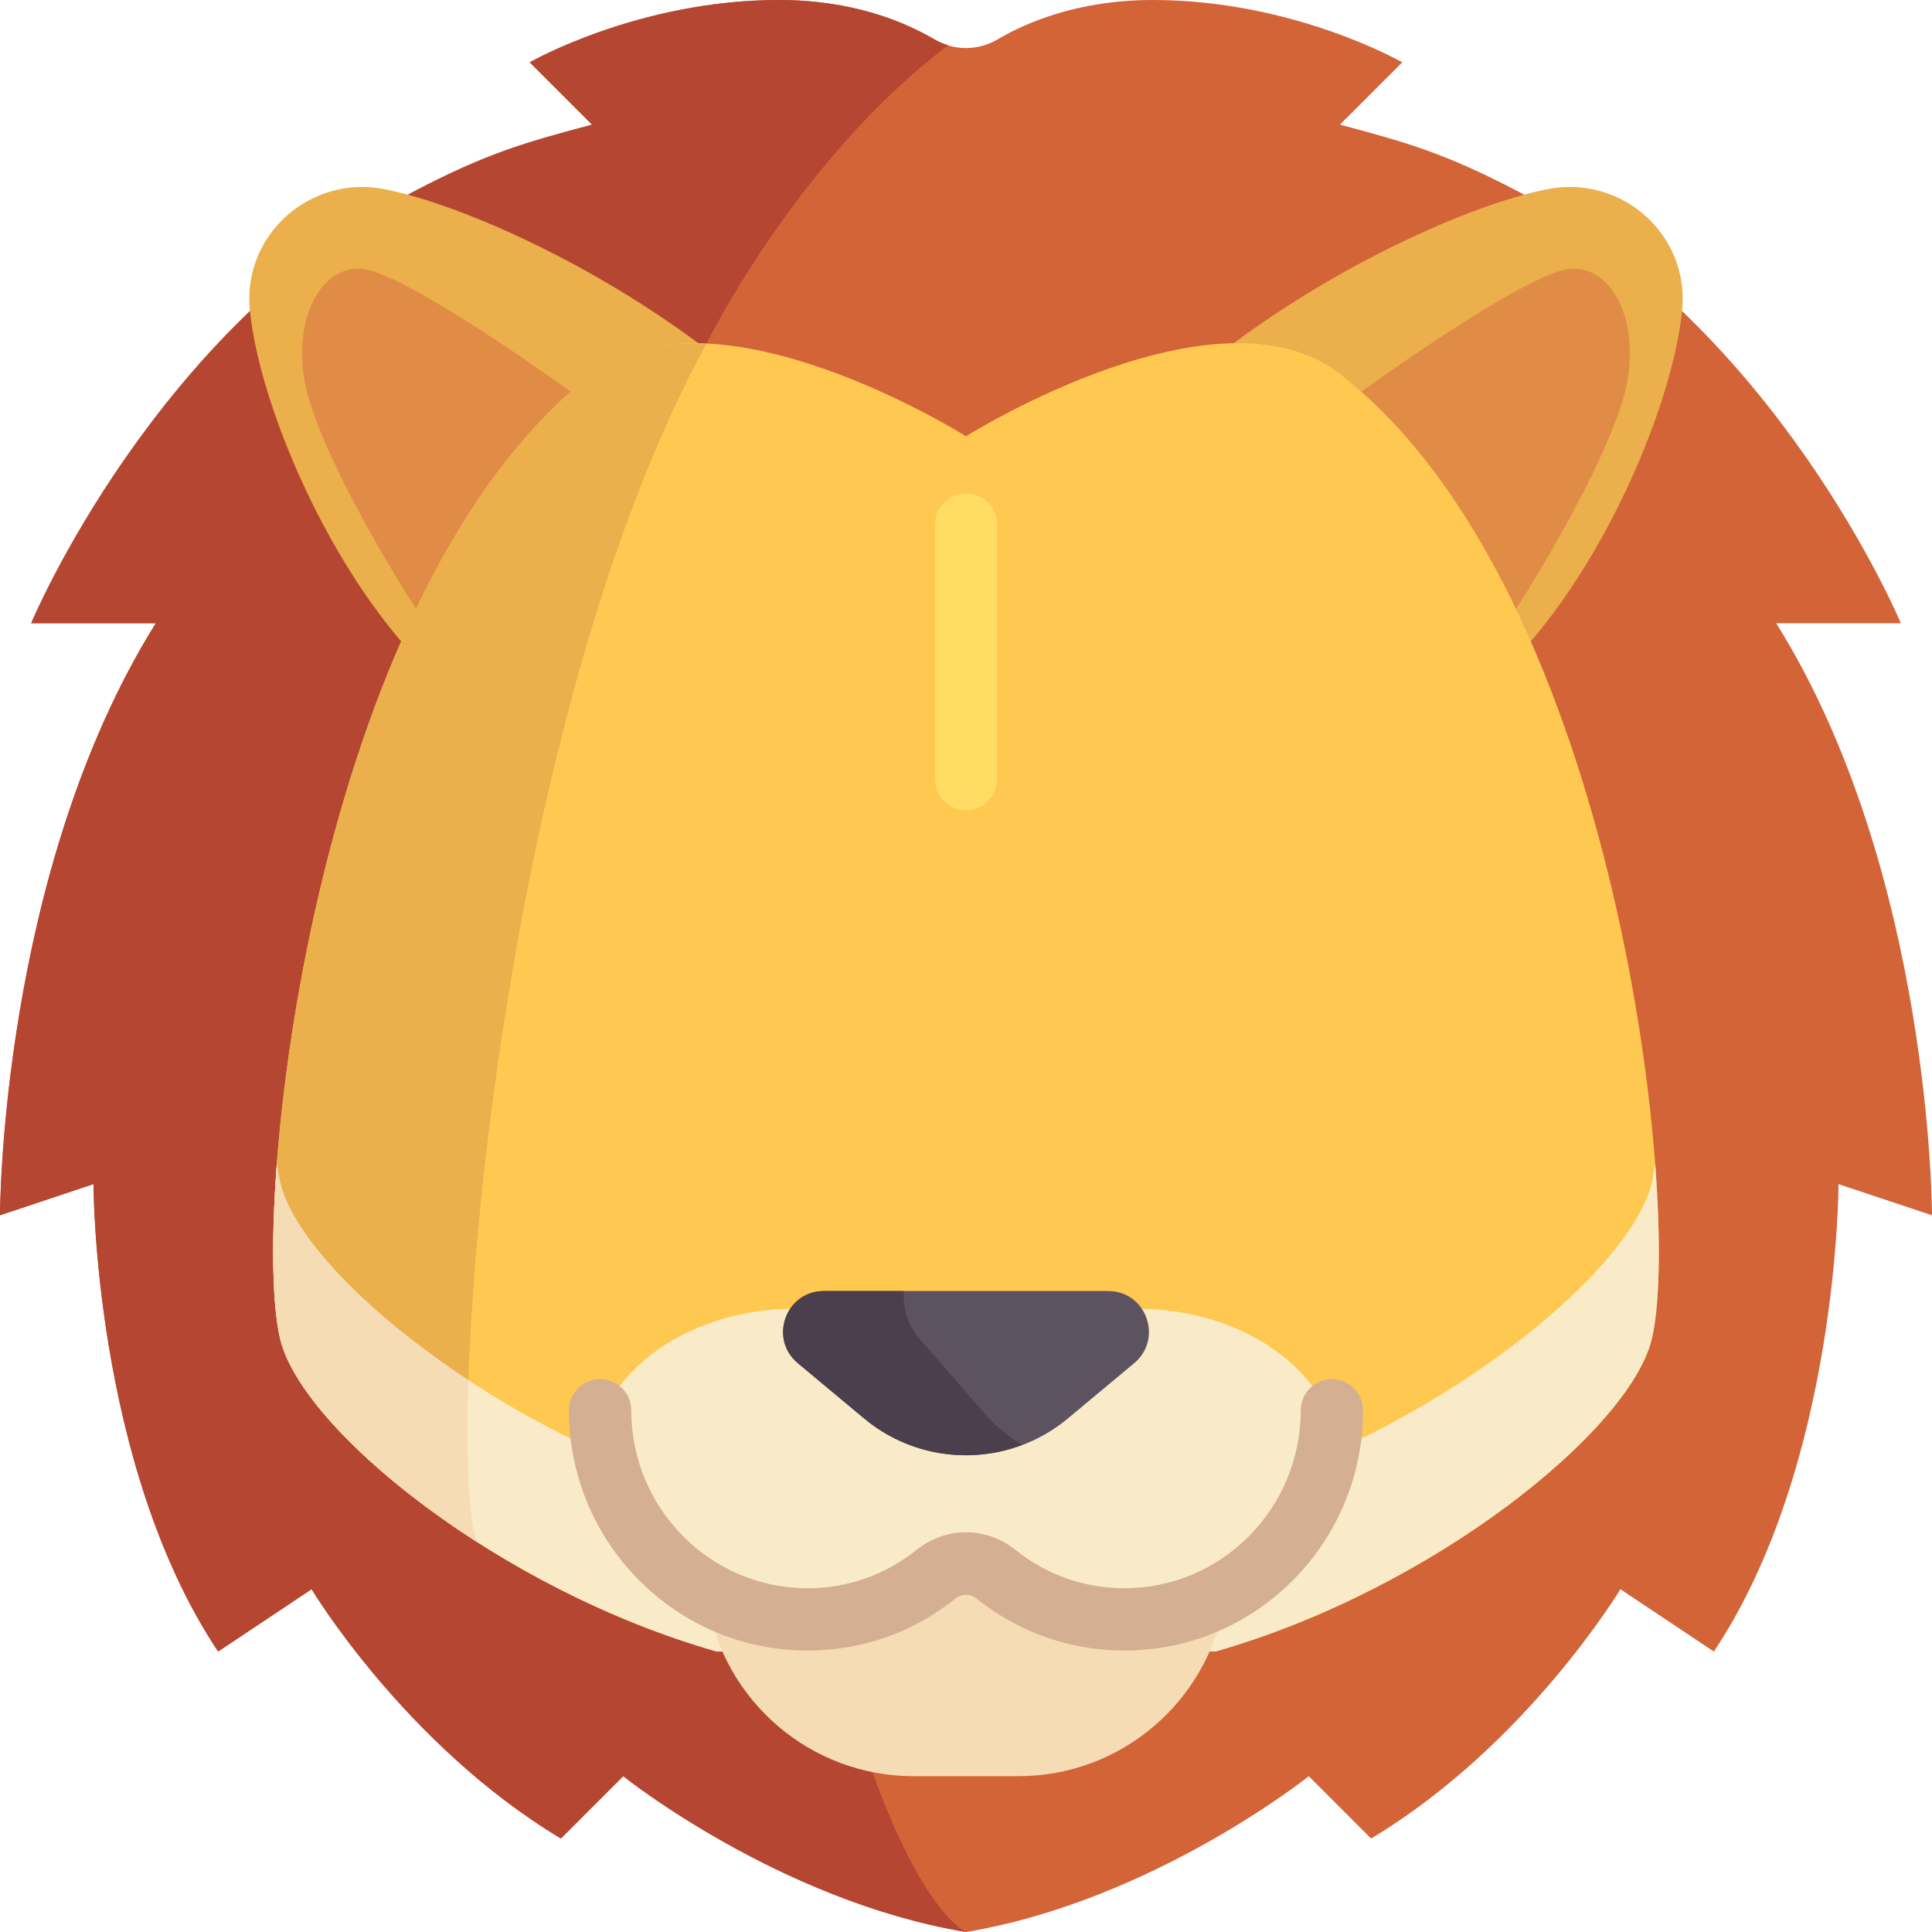
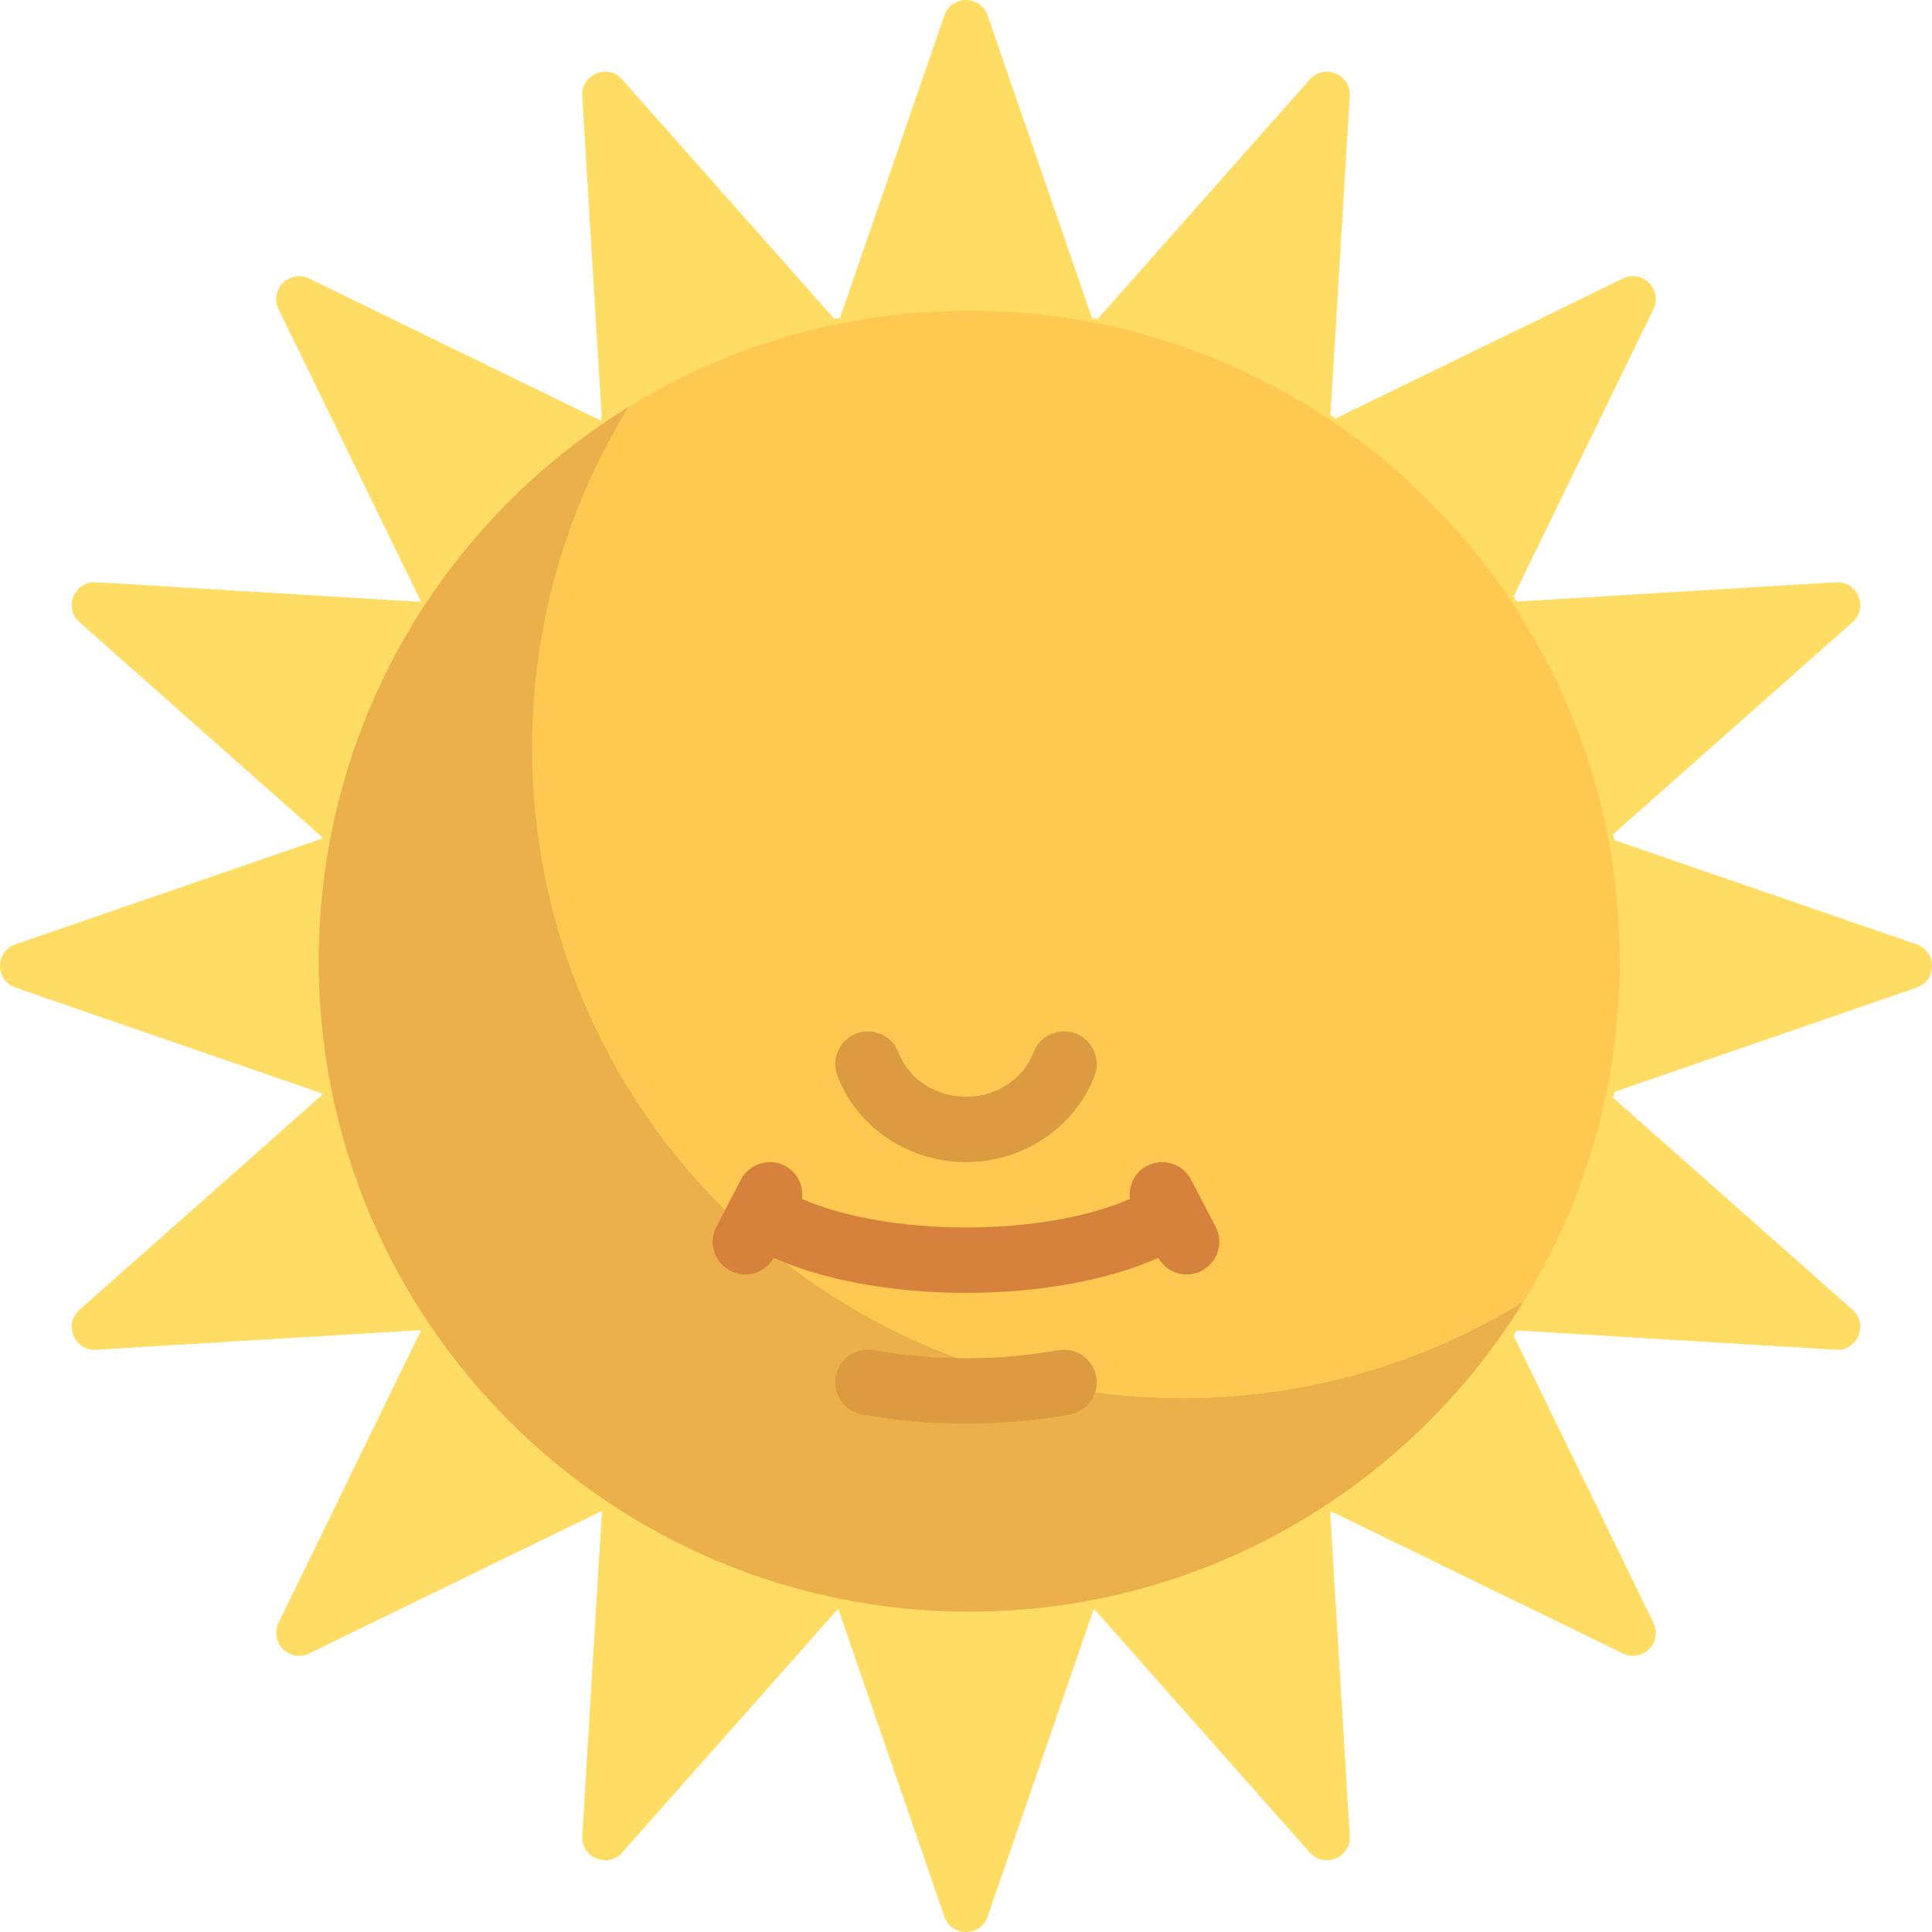
- <svg xmlns="http://www.w3.org/2000/svg" class="canvas-item cls-161-lion.svg" style="enable-background: new 0 0 512.001 512.001" name="161-lion.svg" xml:space="preserve" viewBox="0 0 512.001 512.001" y="0px" x="0px" version="1.1">
-   <path style="fill: #D26437" d="M256.005,12.733c2.886-0.001,5.772-0.767,8.372-2.298C272.375,5.726,286.098,0,305.547,0  c37.319,0,66.067,16.516,66.067,16.516l-16.516,16.516c17.752,4.734,27.871,7.57,47.369,17.786  c68.569,35.927,101.276,114.343,101.276,114.343h-33.032C512,231.226,512,322.065,512,322.065l-24.774-8.258  c0,0,0,74.323-33.032,123.871l-24.774-16.516c0,0-24.774,41.29-66.065,66.065l-16.516-16.516c0,0-41.29,33.032-90.839,41.29  c-49.548-8.258-90.839-41.29-90.839-41.29l-16.516,16.516c-41.29-24.774-66.065-66.065-66.065-66.065l-24.774,16.516  C24.775,388.13,24.775,313.807,24.775,313.807l-24.774,8.258c0,0,0-90.839,41.29-156.903H8.259c0,0,32.707-78.416,101.276-114.343  c19.498-10.216,29.617-13.052,47.369-17.786l-16.516-16.516c0,0,28.747-16.516,66.067-16.516c19.449,0,33.172,5.726,41.17,10.436  c2.6,1.531,5.486,2.297,8.372,2.298" />
-   <path style="fill: #B44632" d="M187.22,91.077c0,0,23.877-48.754,64.061-79.097c-1.255-0.379-2.491-0.858-3.657-1.544  C239.627,5.726,225.904,0,206.455,0c-37.319,0-66.067,16.516-66.067,16.516l16.516,16.516c-17.752,4.734-27.871,7.57-47.369,17.786  C40.966,86.745,8.259,165.161,8.259,165.161h33.032c-41.29,66.065-41.29,156.904-41.29,156.904l24.774-8.258  c0,0,0,74.323,33.032,123.871l24.774-16.516c0,0,24.774,41.29,66.065,66.065l16.516-16.516c0,0,41.29,33.032,90.839,41.29  C256.001,512,196.13,487.226,187.22,91.077z" />
-   <path style="fill: #EBAF4B" d="M410.232,50.111c19.546-3.79,37.454,12.093,35.567,31.913c-2.343,24.606-20.422,67.997-45.196,93.546  l-79.57-80.086C351.522,71.282,389.392,54.152,410.232,50.111z" />
-   <path style="fill: #E18C46" d="M342.607,117.198c25.356-19.382,62.841-44.879,73.223-45.922  c11.932-1.199,19.371,15.26,14.706,33.023c-4.05,15.422-19.498,43.71-34.876,66.296L342.607,117.198z" />
-   <path style="fill: #EBAF4B" d="M101.77,50.111c-19.546-3.79-37.454,12.093-35.567,31.913c2.343,24.606,20.422,67.997,45.196,93.546  l79.57-80.086C160.48,71.282,122.61,54.152,101.77,50.111z" />
-   <path style="fill: #E18C46" d="M169.395,117.198c-25.356-19.382-62.841-44.879-73.223-45.922  c-11.932-1.199-19.371,15.26-14.706,33.023c4.05,15.422,19.498,43.71,34.876,66.296L169.395,117.198z" />
-   <path style="fill: #FFC850" d="M355.098,99.097c-32.593-25.35-99.097,16.516-99.097,16.516s-66.504-41.866-99.097-16.516  c-74.323,57.806-90.839,222.968-82.581,256c6.009,24.034,57.806,66.065,115.613,82.581h132.129  c57.806-16.516,109.604-58.546,115.613-82.581C445.936,322.065,429.42,156.903,355.098,99.097z" />
-   <path style="fill: #EBAF4B" d="M125.236,403.816c-6.343-39.607,8.658-215.343,61.984-312.739c-11.211-0.54-21.899,1.473-30.316,8.02  c-74.323,57.806-90.839,222.968-82.581,256c3.617,14.469,23.889,35.439,52.017,53.458  C125.916,406.944,125.478,405.326,125.236,403.816z" />
-   <path style="fill: #FAEBC8" d="M437.678,313.701c-6.009,24.034-57.806,66.065-115.613,82.581H189.936  c-57.806-16.516-109.604-58.546-115.613-82.581c-0.376-1.501-0.68-3.363-0.95-5.388c-1.635,21.488-1.146,38.401,0.95,46.784  c6.009,24.034,57.806,66.065,115.613,82.581h132.129c57.806-16.516,109.604-58.546,115.613-82.581  c2.096-8.383,2.585-25.296,0.95-46.784C438.359,310.337,438.054,312.199,437.678,313.701z" />
-   <path style="fill: #F5DCB4" d="M187.462,424.27c4.287,26.336,27.139,46.44,54.686,46.44h27.705  c27.433,0,50.211-19.938,54.633-46.113l-68.48-11.693L187.462,424.27z" />
-   <path style="fill: #FAEBC8" d="M301.42,346.839c-19.155,0-35.92,7.742-45.419,19.356c-9.499-11.614-26.265-19.356-45.419-19.356  c-29.645,0-53.677,18.486-53.677,41.29s24.032,41.29,53.677,41.29c19.155,0,35.92-7.742,45.419-19.356  c9.499,11.614,26.265,19.356,45.419,19.356c29.645,0,53.677-18.486,53.677-41.29S331.066,346.839,301.42,346.839z" />
-   <path style="fill: #D4AF91" d="M298.017,437.411c-14.427,0-28.016-4.782-39.298-13.827c-1.597-1.282-3.831-1.282-5.444,0  c-11.274,9.044-24.863,13.827-39.29,13.827c-34.855,0-63.21-28.56-63.21-63.665c0-4.56,3.694-8.258,8.258-8.258  s8.258,3.698,8.258,8.258c0,26,20.944,47.149,46.694,47.149c10.629,0,20.645-3.524,28.96-10.198c7.694-6.161,18.427-6.161,26.105,0  c8.323,6.673,18.339,10.198,28.968,10.198c25.75,0,46.694-21.149,46.694-47.149c0-4.56,3.694-8.258,8.258-8.258  s8.258,3.698,8.258,8.258C361.227,408.851,332.872,437.411,298.017,437.411z" />
-   <path style="fill: #5D5360" d="M211.445,361.269l17.541,14.625c15.648,13.046,38.383,13.046,54.03,0l17.541-14.624  c7.771-6.479,3.24-19.128-6.877-19.128c-22.403,0-52.954,0-75.358-0.001C208.205,342.141,203.674,354.79,211.445,361.269z" />
-   <path style="fill: #FFDC64" d="M256.001,214.71c-4.565,0-8.258-3.698-8.258-8.258v-67.419c0-4.56,3.694-8.258,8.258-8.258  s8.258,3.698,8.258,8.258v67.419C264.259,211.012,260.566,214.71,256.001,214.71z" />
-   <path style="fill: #4B3F4E" d="M260.953,374.633l-17.542-20.173c-2.924-3.363-4.101-7.929-3.9-12.319c-7.473,0-14.69,0-21.189,0  c-10.117,0-14.648,12.649-6.878,19.128l17.541,14.625c11.942,9.957,27.993,12.257,41.891,7.016  C267.386,380.768,264.009,378.147,260.953,374.633z" />
-   <path style="fill: #F5DCB4" d="M74.324,313.701c-0.376-1.501-0.68-3.363-0.95-5.388c-1.635,21.488-1.146,38.401,0.95,46.784  c3.617,14.469,23.889,35.438,52.017,53.458c-0.424-1.611-0.862-3.229-1.104-4.739c-1.26-7.866-1.661-21.163-1.104-38.088  C97.159,348.036,77.845,327.788,74.324,313.701z" />
+ <svg xmlns="http://www.w3.org/2000/svg" class="canvas-item cls-094-sun.svg" style="enable-background: new 0 0 512 512" name="094-sun.svg" xml:space="preserve" viewBox="0 0 512 512" y="0px" x="0px" version="1.1">
+   <path style="fill: #FFDC64" d="M289.372,84.201l-27.64-80.114c-1.88-5.448-9.584-5.448-11.464,0l-27.64,80.114l-1.541,0.306  l-56.195-63.438c-3.821-4.314-10.94-1.365-10.591,4.387l5.122,84.593l-0.105,1.458L81.923,73.818  c-5.181-2.523-10.629,2.925-8.106,8.106l37.689,77.395l-0.124,0.185l-85.927-5.203c-5.752-0.348-8.701,6.77-4.387,10.591  l64.438,57.081l-0.044,0.219L4.086,250.269c-5.448,1.88-5.448,9.584,0,11.464l81.377,28.076l0.044,0.219l-64.438,57.081  c-4.314,3.821-1.365,10.94,4.387,10.591l85.927-5.203l0.124,0.185l-37.689,77.395c-2.523,5.181,2.925,10.629,8.106,8.106  l77.395-37.689l0.185,0.124l-5.203,85.927c-0.348,5.752,6.77,8.701,10.591,4.387l57.081-64.438l0.219,0.043l28.076,81.377  c1.88,5.448,9.584,5.448,11.464,0l28.076-81.377l0.219-0.043l57.081,64.438c3.821,4.314,10.94,1.365,10.591-4.387l-5.203-85.927  l1.387,0.461l76.194,37.104c5.181,2.523,10.629-2.925,8.106-8.106l-37.104-76.194l0.873-1.306l84.593,5.122  c5.752,0.348,8.701-6.77,4.387-10.591l-63.438-56.195l0.306-1.541l80.114-27.64c5.448-1.88,5.448-9.584,0-11.464l-80.114-27.64  l-0.306-1.541l63.438-56.195c4.314-3.821,1.365-10.94-4.387-10.591l-84.593,5.122l-0.873-1.306l37.104-76.194  c2.523-5.181-2.925-10.629-8.106-8.106l-76.194,37.104l-1.306-0.873l5.122-84.593c0.348-5.752-6.77-8.701-10.591-4.387  l-56.195,63.438" />
+   <circle style="fill: #FFC850" r="172.38" cy="254.711" cx="256.86" />
+   <path style="fill: #EBAF4B" d="M313.394,370.557c-95.205,0-172.384-77.179-172.384-172.384c0-33.117,9.357-64.04,25.545-90.305  c-49.242,30.348-82.079,84.751-82.079,146.839c0,95.205,77.179,172.384,172.384,172.384c62.088,0,116.491-32.838,146.839-82.079  C377.434,361.2,346.511,370.557,313.394,370.557z" />
+   <g>
+     <path style="fill: #DC9B41" d="M256,307.974c-15.201,0-28.897-9.212-34.086-22.916c-1.696-4.475,0.558-9.474,5.033-11.175   c4.466-1.692,9.47,0.567,11.166,5.033c2.656,7.021,9.846,11.733,17.887,11.733c8.041,0,15.231-4.712,17.887-11.733   c1.696-4.466,6.683-6.725,11.166-5.033c4.475,1.7,6.729,6.7,5.033,11.175C284.897,298.762,271.201,307.974,256,307.974z" />
+     <path style="fill: #DC9B41" d="M256,377.272c-9.424,0-18.686-0.812-27.53-2.411c-4.708-0.854-7.833-5.363-6.979-10.075   c0.854-4.695,5.38-7.833,10.066-6.979c15.658,2.842,33.228,2.842,48.886,0c4.691-0.854,9.212,2.284,10.066,6.979   c0.854,4.712-2.271,9.22-6.979,10.075C274.686,376.46,265.424,377.272,256,377.272z" />
+   </g>
+   <path style="fill: #D7823C" d="M322.151,325.079l-6.497-12.452c-2.212-4.238-7.457-5.888-11.686-3.671  c-3.311,1.729-4.967,5.286-4.515,8.786c-10.969,4.774-26.759,7.557-43.453,7.557s-32.484-2.784-43.453-7.557  c0.452-3.5-1.204-7.057-4.515-8.786c-4.225-2.208-9.466-0.567-11.686,3.671l-6.497,12.452c-2.212,4.246-0.567,9.474,3.676,11.691  c1.277,0.668,2.648,0.981,3.997,0.981c3.025,0,5.918-1.611,7.506-4.397c13.313,5.924,31.483,9.269,50.972,9.269  s37.659-3.346,50.972-9.269c1.588,2.785,4.482,4.397,7.506,4.397c1.349,0,2.72-0.313,3.997-0.981  C322.717,334.553,324.363,329.325,322.151,325.079z" />
  <g />
  <g />
  <g />
  <g />
  <g />
  <g />
  <g />
  <g />
  <g />
  <g />
  <g />
  <g />
  <g />
  <g />
  <g />
</svg>
